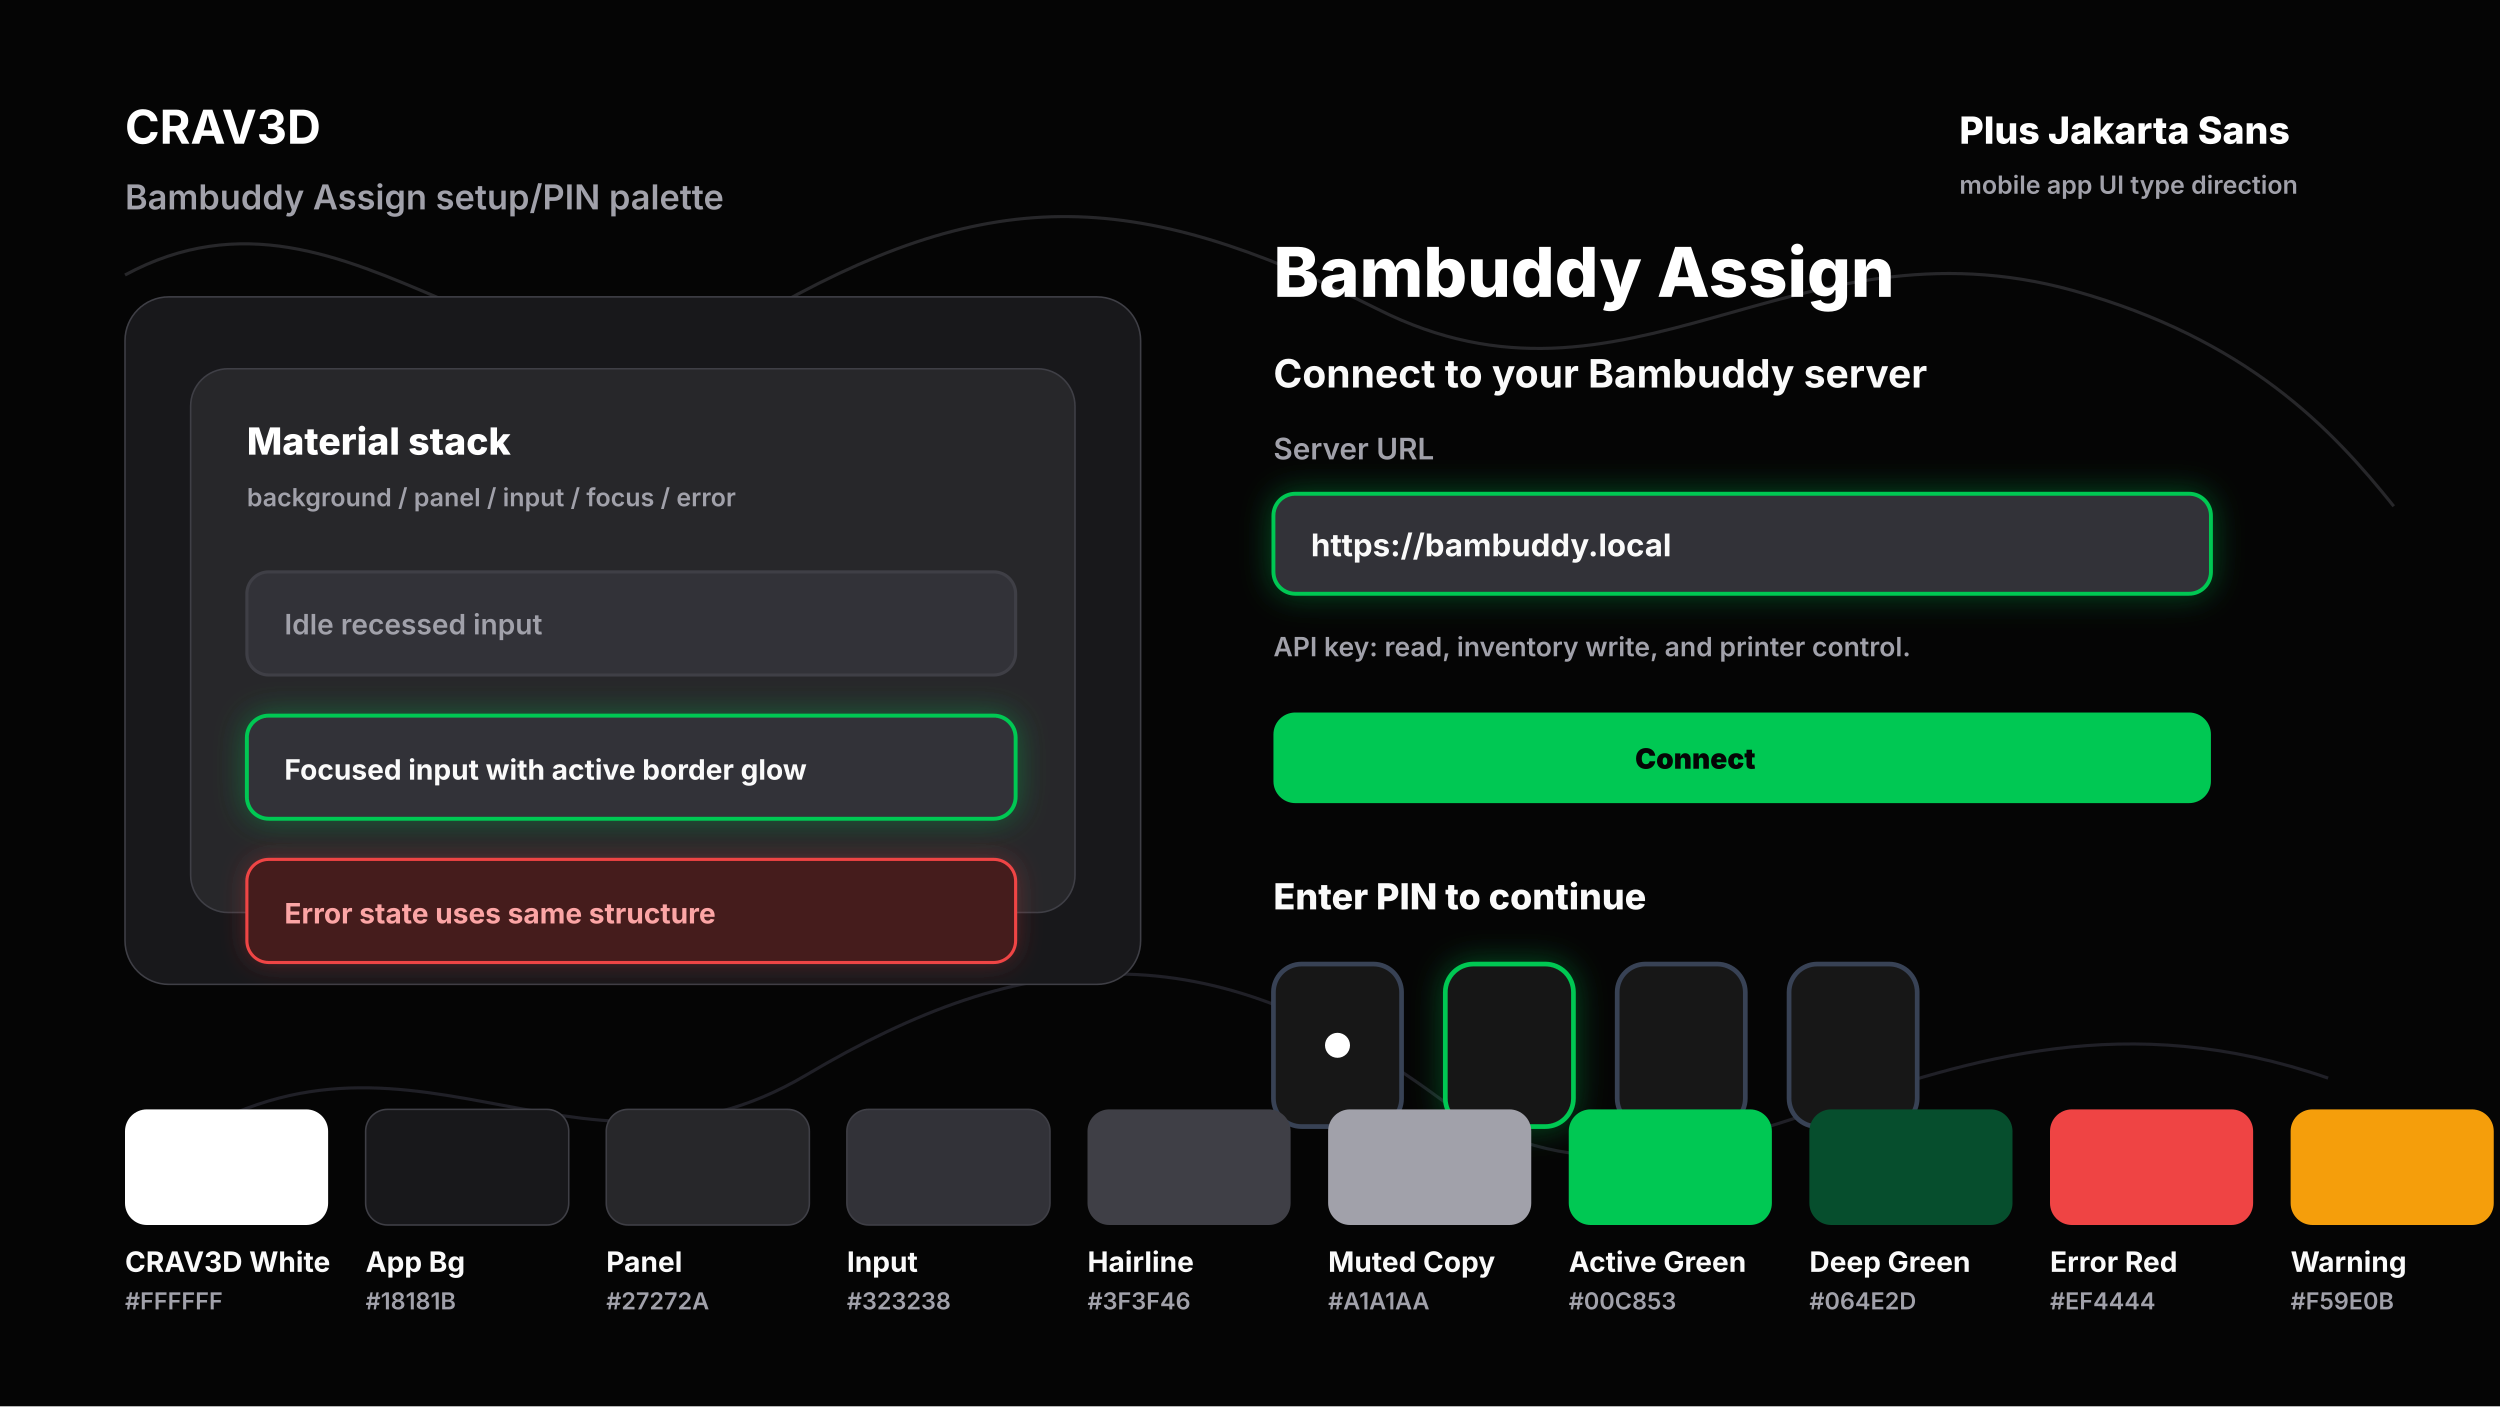
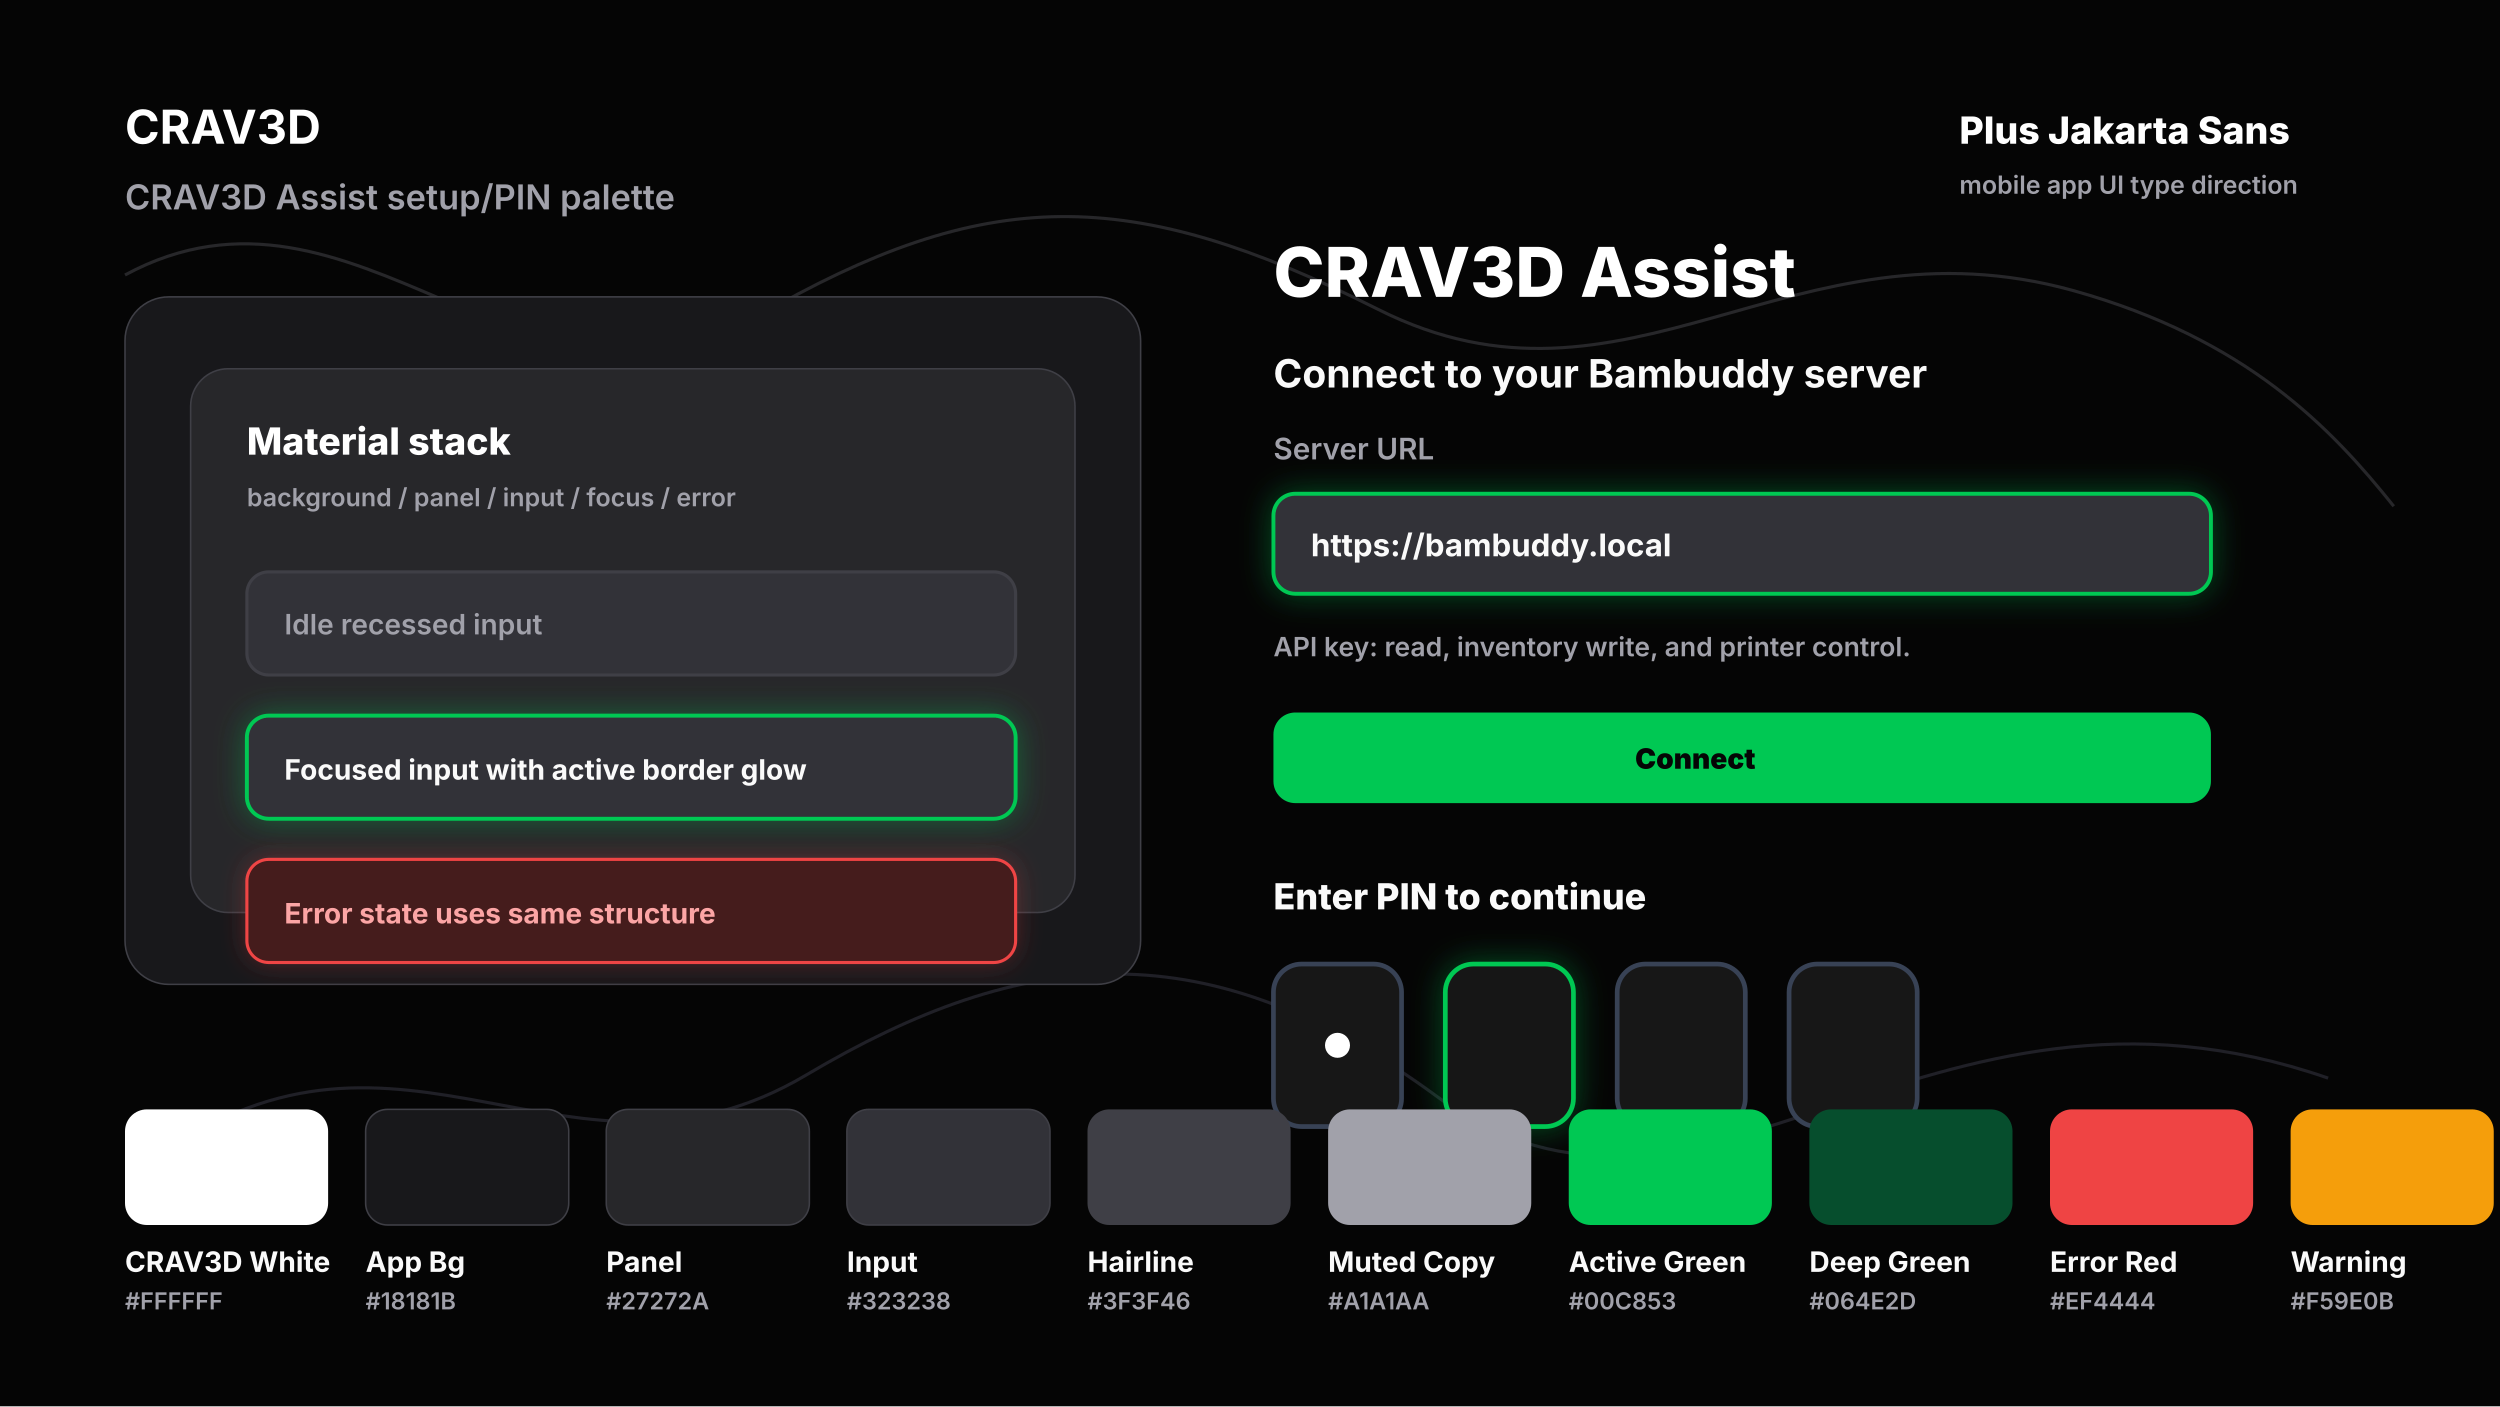
<svg xmlns="http://www.w3.org/2000/svg" width="1600" height="900" viewBox="0 0 1600 900" fill="none">
  <defs>
    <filter id="greenGlow" x="-60%" y="-60%" width="220%" height="220%">
      <feGaussianBlur stdDeviation="10" result="blur" />
      <feFlood flood-color="#00C853" flood-opacity="0.38" />
      <feComposite in2="blur" operator="in" />
      <feMerge>
        <feMergeNode />
        <feMergeNode in="SourceGraphic" />
      </feMerge>
    </filter>
    <filter id="redGlow" x="-60%" y="-60%" width="220%" height="220%">
      <feGaussianBlur stdDeviation="8" result="blur" />
      <feFlood flood-color="#EF4444" flood-opacity="0.28" />
      <feComposite in2="blur" operator="in" />
      <feMerge>
        <feMergeNode />
        <feMergeNode in="SourceGraphic" />
      </feMerge>
    </filter>
    <style>
      .font { font-family: "Plus Jakarta Sans", "Inter", system-ui, sans-serif; }
      .label { fill: #A1A1AA; font-size: 24px; font-weight: 600; }
      .small { fill: #A1A1AA; font-size: 18px; font-weight: 500; }
      .swatchLabel { fill: #FAFAFA; font-size: 18px; font-weight: 700; }
      .hex { fill: #A1A1AA; font-size: 15px; font-weight: 600; }
    </style>
  </defs>
  <rect width="1600" height="900" fill="#050505" />
  <path d="M80 176C228 96 337 288 484 203C631 118 723 118 882 198C1041 278 1147 136 1327 186C1438 217 1492 274 1532 324" stroke="#27272A" stroke-width="2" />
  <path d="M102 740C257 628 366 777 516 688C656 605 773 594 920 702C1088 825 1231 600 1490 690" stroke="#202027" stroke-width="2" />
  <text x="80" y="92" class="font" fill="#FFFFFF" font-size="30" font-weight="700" letter-spacing="0">CRAV3D</text>
-   <text x="80" y="134" class="font" fill="#A1A1AA" font-size="22" font-weight="600">Bambuddy Assign setup/PIN palette</text>
+   <text x="80" y="134" class="font" fill="#A1A1AA" font-size="22" font-weight="600">CRAV3D Assist setup/PIN palette</text>
  <text x="1254" y="92" class="font" fill="#FFFFFF" font-size="24" font-weight="800">Plus Jakarta Sans</text>
  <text x="1254" y="124" class="font" fill="#A1A1AA" font-size="16" font-weight="600">mobile app UI type direction</text>
  <g transform="translate(80 190)">
    <rect x="0" y="0" width="650" height="440" rx="28" fill="#18181B" stroke="#3F3F46" />
    <rect x="42" y="46" width="566" height="348" rx="24" fill="#27272A" stroke="#3F3F46" />
    <text x="78" y="101" class="font" fill="#FFFFFF" font-size="24" font-weight="800">Material stack</text>
    <text x="78" y="134" class="font" fill="#A1A1AA" font-size="16" font-weight="600">background / panel / input / focus / error</text>
    <rect x="78" y="176" width="492" height="66" rx="14" fill="#323238" stroke="#3F3F46" stroke-width="2" />
    <text x="102" y="216" class="font" fill="#A1A1AA" font-size="18" font-weight="600">Idle recessed input</text>
    <rect x="78" y="268" width="492" height="66" rx="14" fill="#323238" stroke="#00C853" stroke-width="2.5" filter="url(#greenGlow)" />
    <text x="102" y="309" class="font" fill="#FAFAFA" font-size="18" font-weight="700">Focused input with active border glow</text>
    <rect x="78" y="360" width="492" height="66" rx="14" fill="#451A1A" stroke="#EF4444" stroke-width="2" filter="url(#redGlow)" />
    <text x="102" y="401" class="font" fill="#FCA5A5" font-size="18" font-weight="700">Error state uses same structure</text>
  </g>
  <g transform="translate(815 190)">
-     <text x="0" y="0" class="font" fill="#FFFFFF" font-size="44" font-weight="800">Bambuddy Assign</text>
+     <text x="0" y="0" class="font" fill="#FFFFFF" font-size="44" font-weight="800">CRAV3D Assist</text>
    <text x="0" y="58" class="font" fill="#FAFAFA" font-size="25" font-weight="750">Connect to your Bambuddy server</text>
    <text x="0" y="104" class="font" fill="#A1A1AA" font-size="19" font-weight="600">Server URL</text>
    <rect x="0" y="126" width="600" height="64" rx="14" fill="#323238" stroke="#00C853" stroke-width="2.5" filter="url(#greenGlow)" />
    <text x="24" y="166" class="font" fill="#FAFAFA" font-size="20" font-weight="650">https://bambuddy.local</text>
    <text x="0" y="230" class="font" fill="#A1A1AA" font-size="17" font-weight="600">API key: read, inventory write, and printer control.</text>
    <rect x="0" y="266" width="600" height="58" rx="14" fill="#00C853" />
    <text x="270" y="302" class="font" fill="#050505" font-size="18" font-weight="850" text-anchor="middle">Connect</text>
    <text x="0" y="392" class="font" fill="#FAFAFA" font-size="23" font-weight="800">Enter PIN to continue</text>
    <g transform="translate(0 427)">
      <rect x="0" y="0" width="82" height="104" rx="18" fill="#171717" stroke="#384255" stroke-width="3" />
      <circle cx="41" cy="52" r="8" fill="#FFFFFF" />
      <rect x="110" y="0" width="82" height="104" rx="18" fill="#171717" stroke="#00C853" stroke-width="3" filter="url(#greenGlow)" />
      <rect x="220" y="0" width="82" height="104" rx="18" fill="#171717" stroke="#384255" stroke-width="3" />
      <rect x="330" y="0" width="82" height="104" rx="18" fill="#171717" stroke="#384255" stroke-width="3" />
    </g>
  </g>
  <g transform="translate(80 710)">
    <g>
      <rect width="130" height="74" rx="14" fill="#FFFFFF" />
      <text x="0" y="104" class="font swatchLabel">CRAV3D White</text>
      <text x="0" y="128" class="font hex">#FFFFFF</text>
    </g>
    <g transform="translate(154 0)">
      <rect width="130" height="74" rx="14" fill="#18181B" stroke="#3F3F46" />
      <text x="0" y="104" class="font swatchLabel">App Bg</text>
      <text x="0" y="128" class="font hex">#18181B</text>
    </g>
    <g transform="translate(308 0)">
      <rect width="130" height="74" rx="14" fill="#27272A" stroke="#3F3F46" />
      <text x="0" y="104" class="font swatchLabel">Panel</text>
      <text x="0" y="128" class="font hex">#27272A</text>
    </g>
    <g transform="translate(462 0)">
      <rect width="130" height="74" rx="14" fill="#323238" stroke="#3F3F46" />
      <text x="0" y="104" class="font swatchLabel">Input</text>
      <text x="0" y="128" class="font hex">#323238</text>
    </g>
    <g transform="translate(616 0)">
      <rect width="130" height="74" rx="14" fill="#3F3F46" />
      <text x="0" y="104" class="font swatchLabel">Hairline</text>
      <text x="0" y="128" class="font hex">#3F3F46</text>
    </g>
    <g transform="translate(770 0)">
      <rect width="130" height="74" rx="14" fill="#A1A1AA" />
      <text x="0" y="104" class="font swatchLabel">Muted Copy</text>
      <text x="0" y="128" class="font hex">#A1A1AA</text>
    </g>
    <g transform="translate(924 0)">
      <rect width="130" height="74" rx="14" fill="#00C853" />
      <text x="0" y="104" class="font swatchLabel">Active Green</text>
      <text x="0" y="128" class="font hex">#00C853</text>
    </g>
    <g transform="translate(1078 0)">
      <rect width="130" height="74" rx="14" fill="#064E2D" />
      <text x="0" y="104" class="font swatchLabel">Deep Green</text>
      <text x="0" y="128" class="font hex">#064E2D</text>
    </g>
    <g transform="translate(1232 0)">
      <rect width="130" height="74" rx="14" fill="#EF4444" />
      <text x="0" y="104" class="font swatchLabel">Error Red</text>
      <text x="0" y="128" class="font hex">#EF4444</text>
    </g>
    <g transform="translate(1386 0)">
      <rect width="130" height="74" rx="14" fill="#F59E0B" />
      <text x="0" y="104" class="font swatchLabel">Warning</text>
      <text x="0" y="128" class="font hex">#F59E0B</text>
    </g>
  </g>
</svg>
